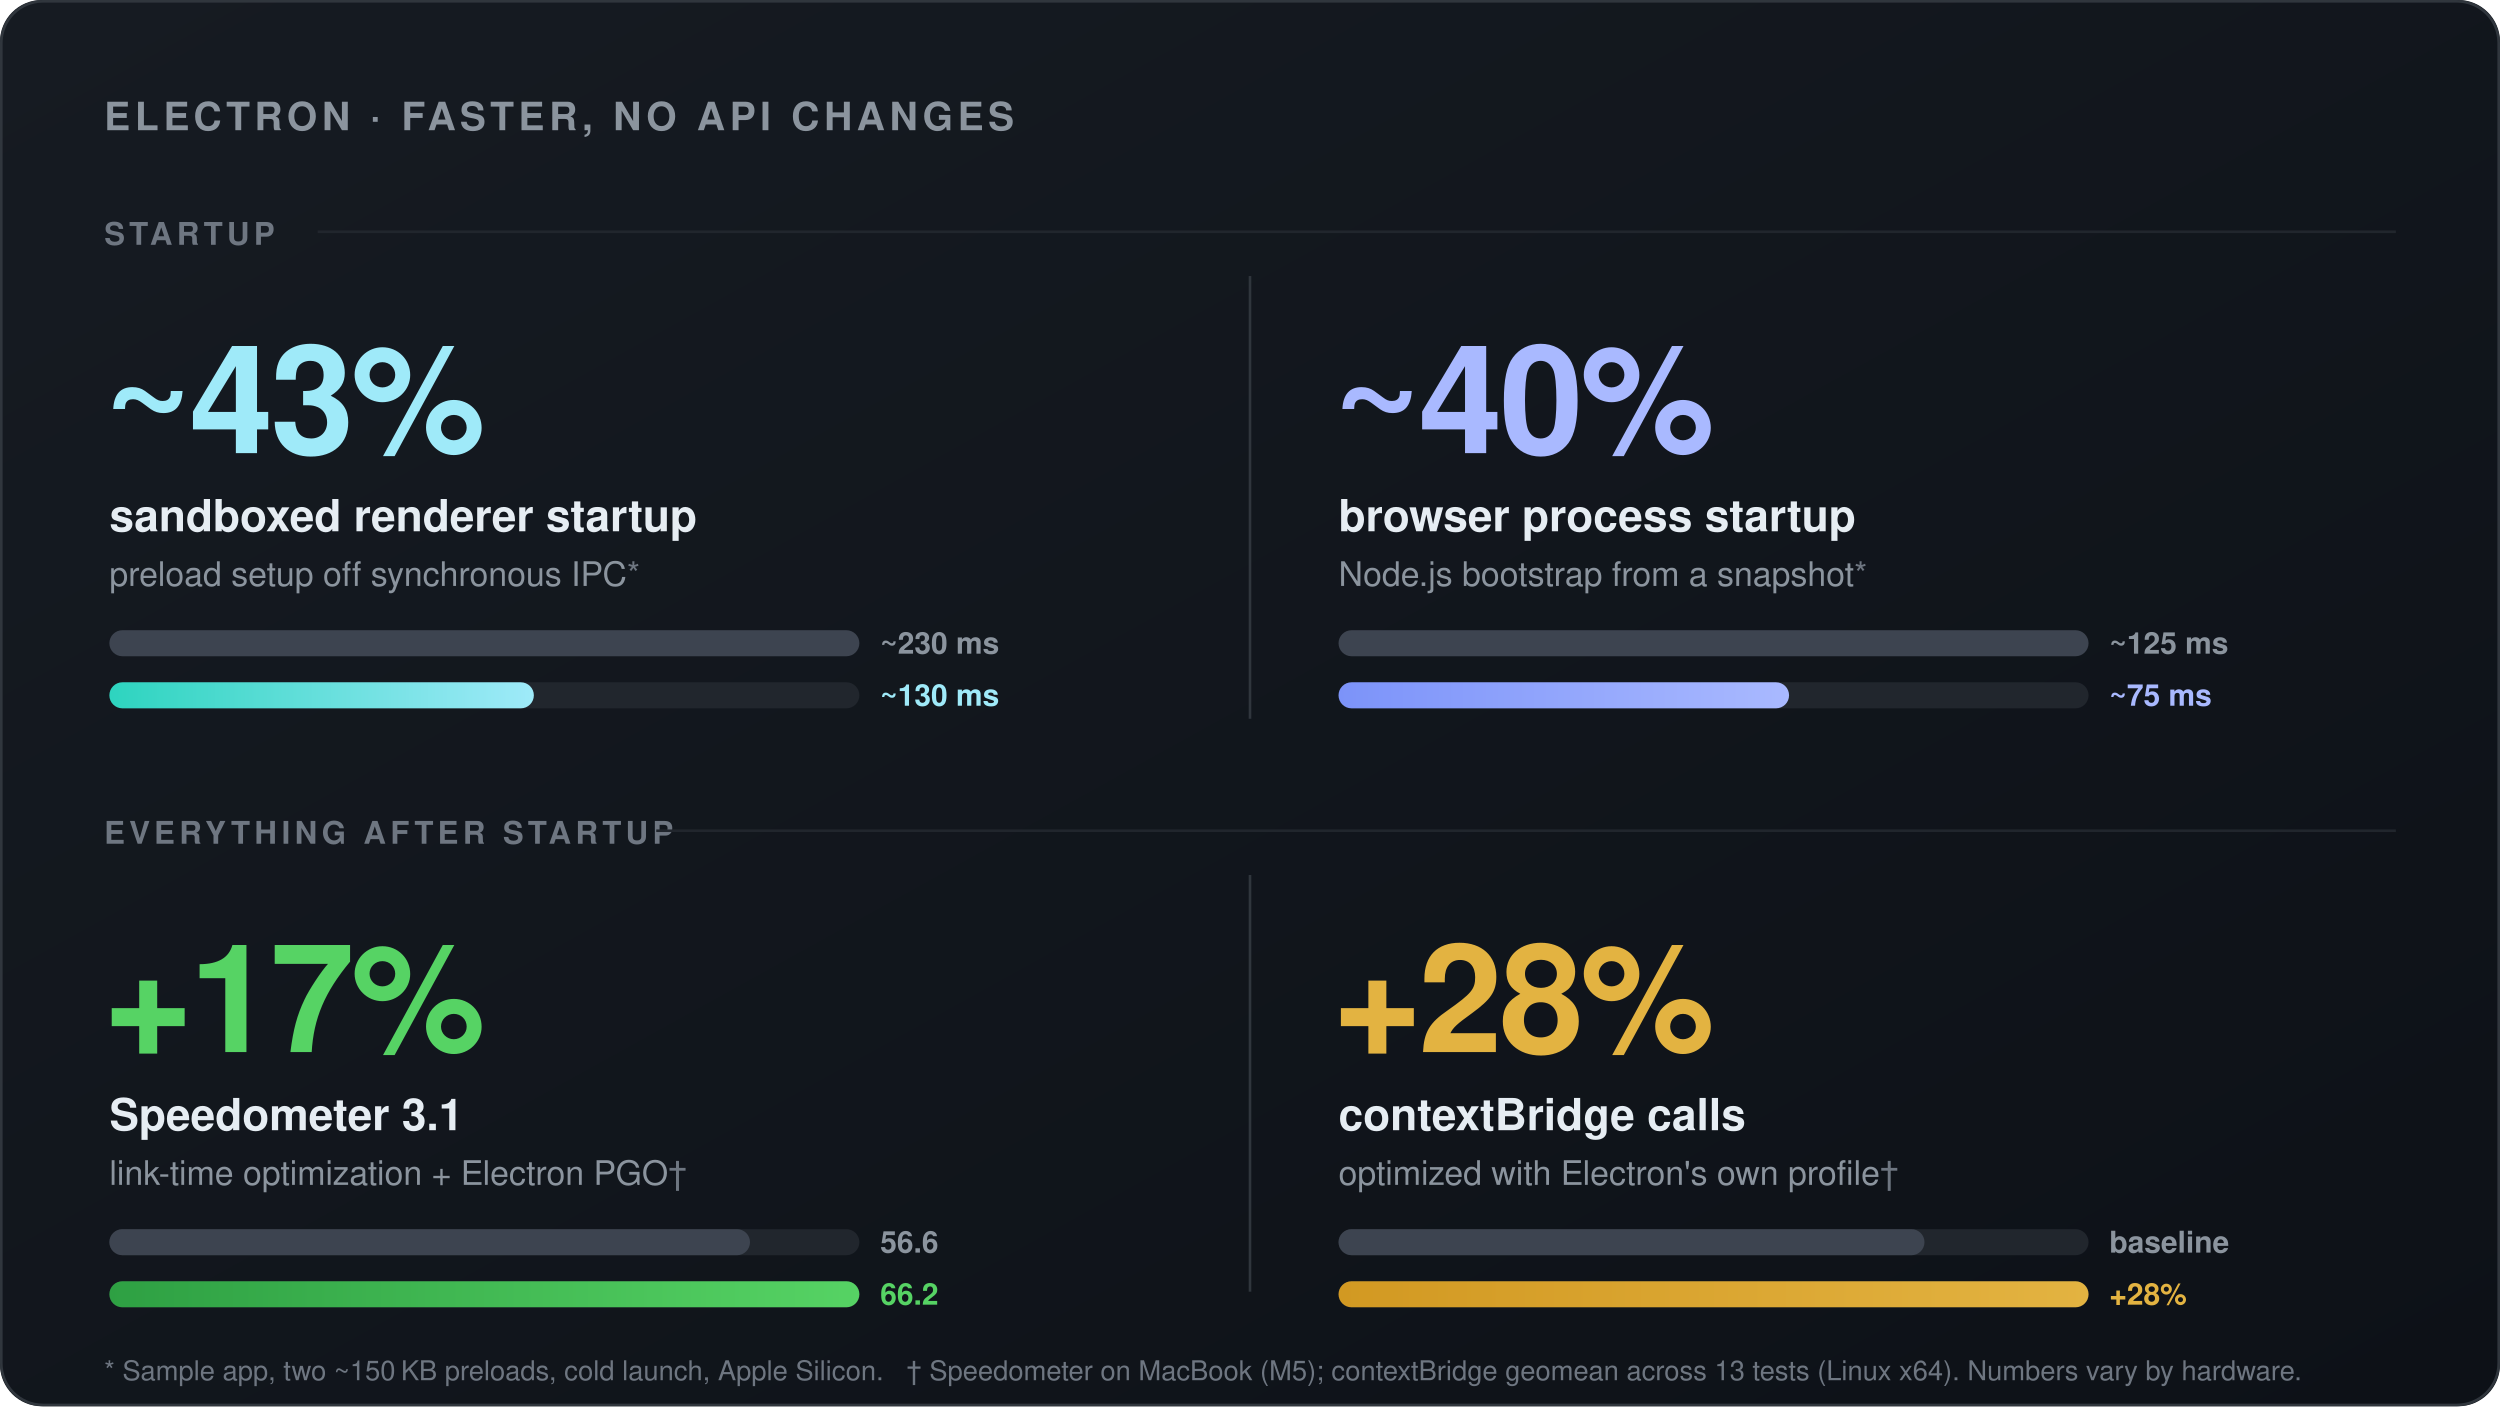
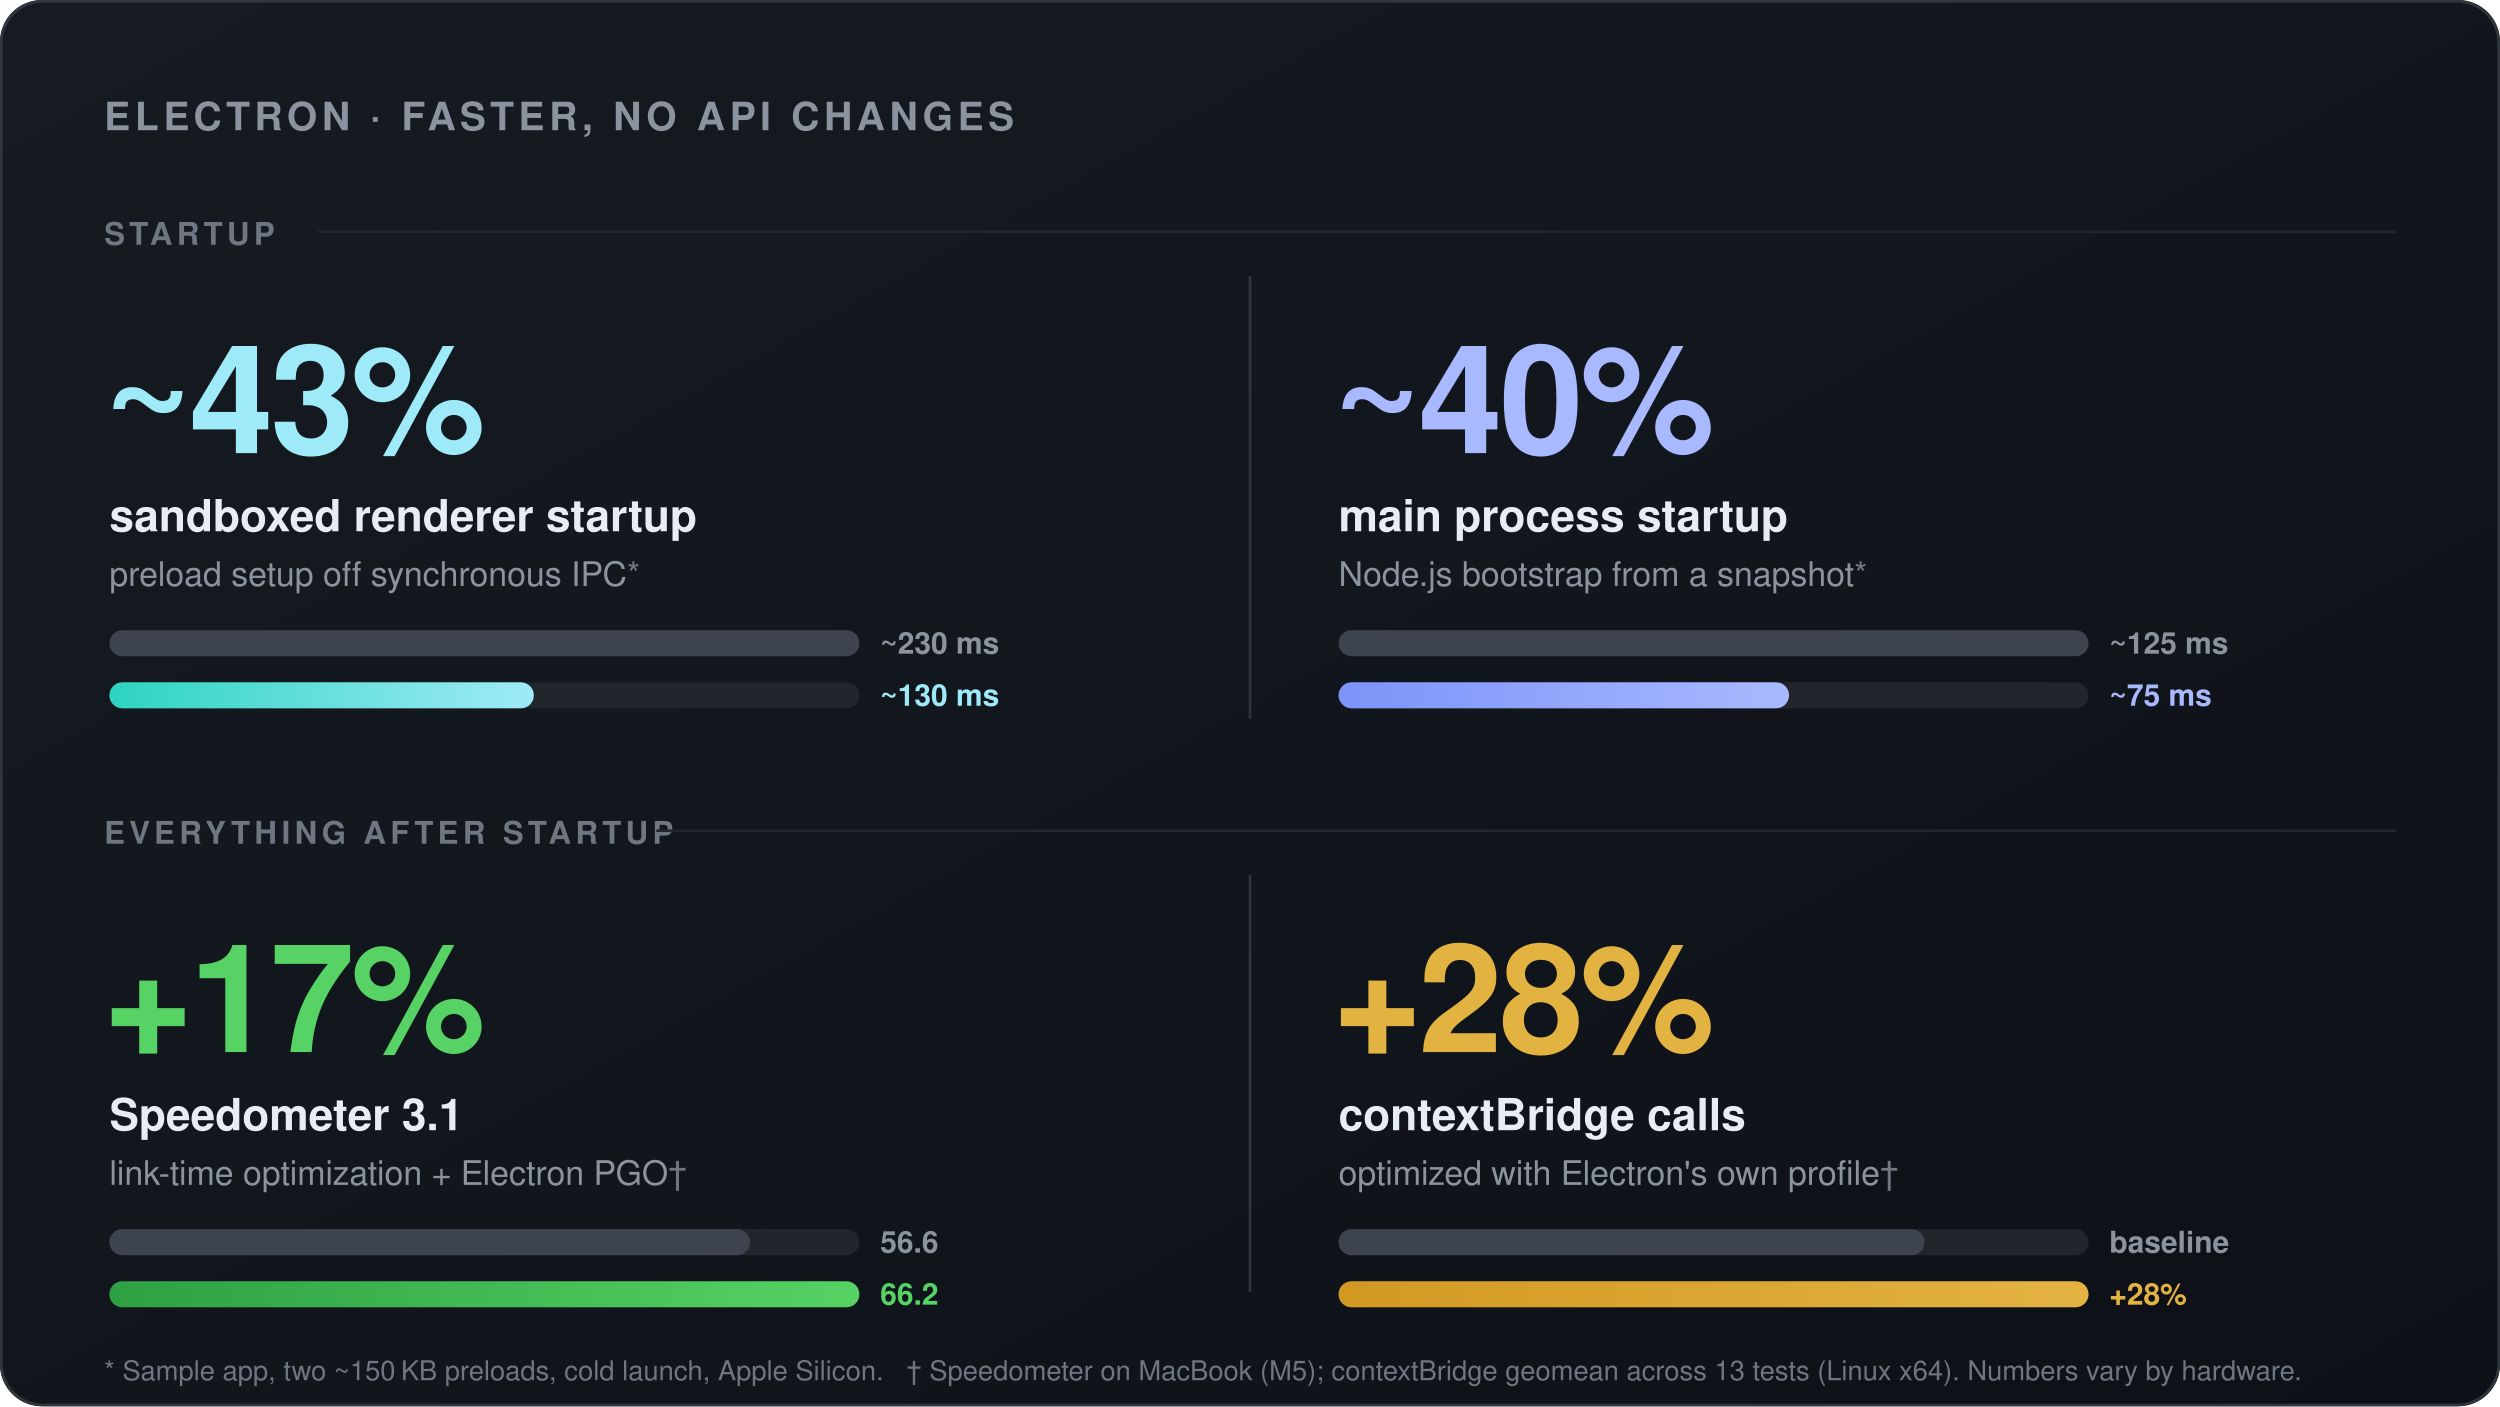
- <svg xmlns="http://www.w3.org/2000/svg" viewBox="0 0 960 540" font-family="-apple-system, BlinkMacSystemFont, 'Segoe UI', Helvetica, Arial, sans-serif" role="img" aria-label="Electron performance improvements. Startup: sandboxed renderer startup drops from about 230 ms to about 130 ms (about 43%); browser-process startup drops from about 125 ms to about 75 ms (about 40%). Runtime: Speedometer 3.1 on an M5 MacBook rises from 56.6 to 66.2 (about 17%); contextBridge calls are about 28% faster overall.">
+ <svg xmlns="http://www.w3.org/2000/svg" viewBox="0 0 960 540" font-family="-apple-system, BlinkMacSystemFont, 'Segoe UI', Helvetica, Arial, sans-serif" role="img" aria-label="Electron performance improvements. Startup: sandboxed renderer startup drops from about 230 ms to about 130 ms (about 43%); main-process startup drops from about 125 ms to about 75 ms (about 40%). Runtime: Speedometer 3.1 on an M5 MacBook rises from 56.6 to 66.2 (about 17%); contextBridge calls are about 28% faster overall.">
  <defs>
    <linearGradient id="bg" x1="0" y1="0" x2="1" y2="1">
      <stop offset="0" stop-color="#161b22" />
      <stop offset="1" stop-color="#0d1117" />
    </linearGradient>
    <linearGradient id="barA" x1="0" y1="0" x2="1" y2="0">
      <stop offset="0" stop-color="#2dd4bf" />
      <stop offset="1" stop-color="#9feaf9" />
    </linearGradient>
    <linearGradient id="barB" x1="0" y1="0" x2="1" y2="0">
      <stop offset="0" stop-color="#7c93f9" />
      <stop offset="1" stop-color="#a9b9ff" />
    </linearGradient>
    <linearGradient id="barC" x1="0" y1="0" x2="1" y2="0">
      <stop offset="0" stop-color="#2ea043" />
      <stop offset="1" stop-color="#56d364" />
    </linearGradient>
    <linearGradient id="barD" x1="0" y1="0" x2="1" y2="0">
      <stop offset="0" stop-color="#d29922" />
      <stop offset="1" stop-color="#e3b341" />
    </linearGradient>
  </defs>
  <rect x="0" y="0" width="960" height="540" rx="16" fill="url(#bg)" />
  <rect x="0.5" y="0.5" width="959" height="539" rx="16" fill="none" stroke="#30363d" />
  <text x="40" y="50" fill="#8b949e" font-size="15" font-weight="600" letter-spacing="0.12em">ELECTRON · FASTER, NO API CHANGES</text>
  <text x="40" y="94" fill="#6e7681" font-size="12" font-weight="700" letter-spacing="0.14em">STARTUP</text>
  <line x1="122" y1="89" x2="920" y2="89" stroke="#21262d" />
  <line x1="480" y1="106" x2="480" y2="276" stroke="#30363d" />
  <text x="40" y="174" fill="#9feaf9" font-size="58" font-weight="800" letter-spacing="-0.02em">~43%</text>
  <text x="42" y="204" fill="#e6edf3" font-size="17" font-weight="600">sandboxed renderer startup</text>
  <text x="42" y="225" fill="#8b949e" font-size="13">preload setup off synchronous IPC<tspan fill="#6e7681"> *</tspan>
  </text>
  <rect x="42" y="242" width="288" height="10" rx="5" fill="#3d4450" />
  <text x="338" y="251" fill="#8b949e" font-size="11.5" font-weight="600">~230 ms</text>
  <rect x="42" y="262" width="288" height="10" rx="5" fill="#21262d" />
  <rect x="42" y="262" width="163" height="10" rx="5" fill="url(#barA)" />
  <text x="338" y="271" fill="#9feaf9" font-size="11.5" font-weight="700">~130 ms</text>
  <text x="512" y="174" fill="#a9b9ff" font-size="58" font-weight="800" letter-spacing="-0.02em">~40%</text>
-   <text x="514" y="204" fill="#e6edf3" font-size="17" font-weight="600">browser process startup</text>
+   <text x="514" y="204" fill="#e6edf3" font-size="17" font-weight="600">main process startup</text>
  <text x="514" y="225" fill="#8b949e" font-size="13">Node.js bootstrap from a snapshot<tspan fill="#6e7681"> *</tspan>
  </text>
  <rect x="514" y="242" width="288" height="10" rx="5" fill="#3d4450" />
  <text x="810" y="251" fill="#8b949e" font-size="11.5" font-weight="600">~125 ms</text>
  <rect x="514" y="262" width="288" height="10" rx="5" fill="#21262d" />
  <rect x="514" y="262" width="173" height="10" rx="5" fill="url(#barB)" />
  <text x="810" y="271" fill="#a9b9ff" font-size="11.5" font-weight="700">~75 ms</text>
  <text x="40" y="324" fill="#6e7681" font-size="12" font-weight="700" letter-spacing="0.14em">EVERYTHING AFTER STARTUP</text>
  <line x1="252" y1="319" x2="920" y2="319" stroke="#21262d" />
  <line x1="480" y1="336" x2="480" y2="496" stroke="#30363d" />
  <text x="40" y="404" fill="#56d364" font-size="58" font-weight="800" letter-spacing="-0.02em">+17%</text>
  <text x="42" y="434" fill="#e6edf3" font-size="17" font-weight="600">Speedometer 3.1</text>
  <text x="42" y="455" fill="#8b949e" font-size="13">link-time optimization + Electron PGO<tspan fill="#6e7681"> †</tspan>
  </text>
  <rect x="42" y="472" width="288" height="10" rx="5" fill="#21262d" />
  <rect x="42" y="472" width="246" height="10" rx="5" fill="#3d4450" />
  <text x="338" y="481" fill="#8b949e" font-size="11.5" font-weight="600">56.6</text>
  <rect x="42" y="492" width="288" height="10" rx="5" fill="#21262d" />
  <rect x="42" y="492" width="288" height="10" rx="5" fill="url(#barC)" />
  <text x="338" y="501" fill="#56d364" font-size="11.5" font-weight="700">66.2</text>
  <text x="512" y="404" fill="#e3b341" font-size="58" font-weight="800" letter-spacing="-0.02em">+28%</text>
  <text x="514" y="434" fill="#e6edf3" font-size="17" font-weight="600">contextBridge calls</text>
  <text x="514" y="455" fill="#8b949e" font-size="13">optimized with Electron's own profile<tspan fill="#6e7681"> †</tspan>
  </text>
  <rect x="514" y="472" width="288" height="10" rx="5" fill="#21262d" />
  <rect x="514" y="472" width="225" height="10" rx="5" fill="#3d4450" />
  <text x="810" y="481" fill="#8b949e" font-size="11.5" font-weight="600">baseline</text>
  <rect x="514" y="492" width="288" height="10" rx="5" fill="#21262d" />
  <rect x="514" y="492" width="288" height="10" rx="5" fill="url(#barD)" />
  <text x="810" y="501" fill="#e3b341" font-size="11.5" font-weight="700">+28%</text>
  <text x="40" y="530" fill="#6e7681" font-size="10.5">* Sample app, two ~150 KB preloads, cold launch, Apple Silicon.   † Speedometer on MacBook (M5); contextBridge geomean across 13 tests (Linux x64). Numbers vary by hardware.</text>
</svg>
